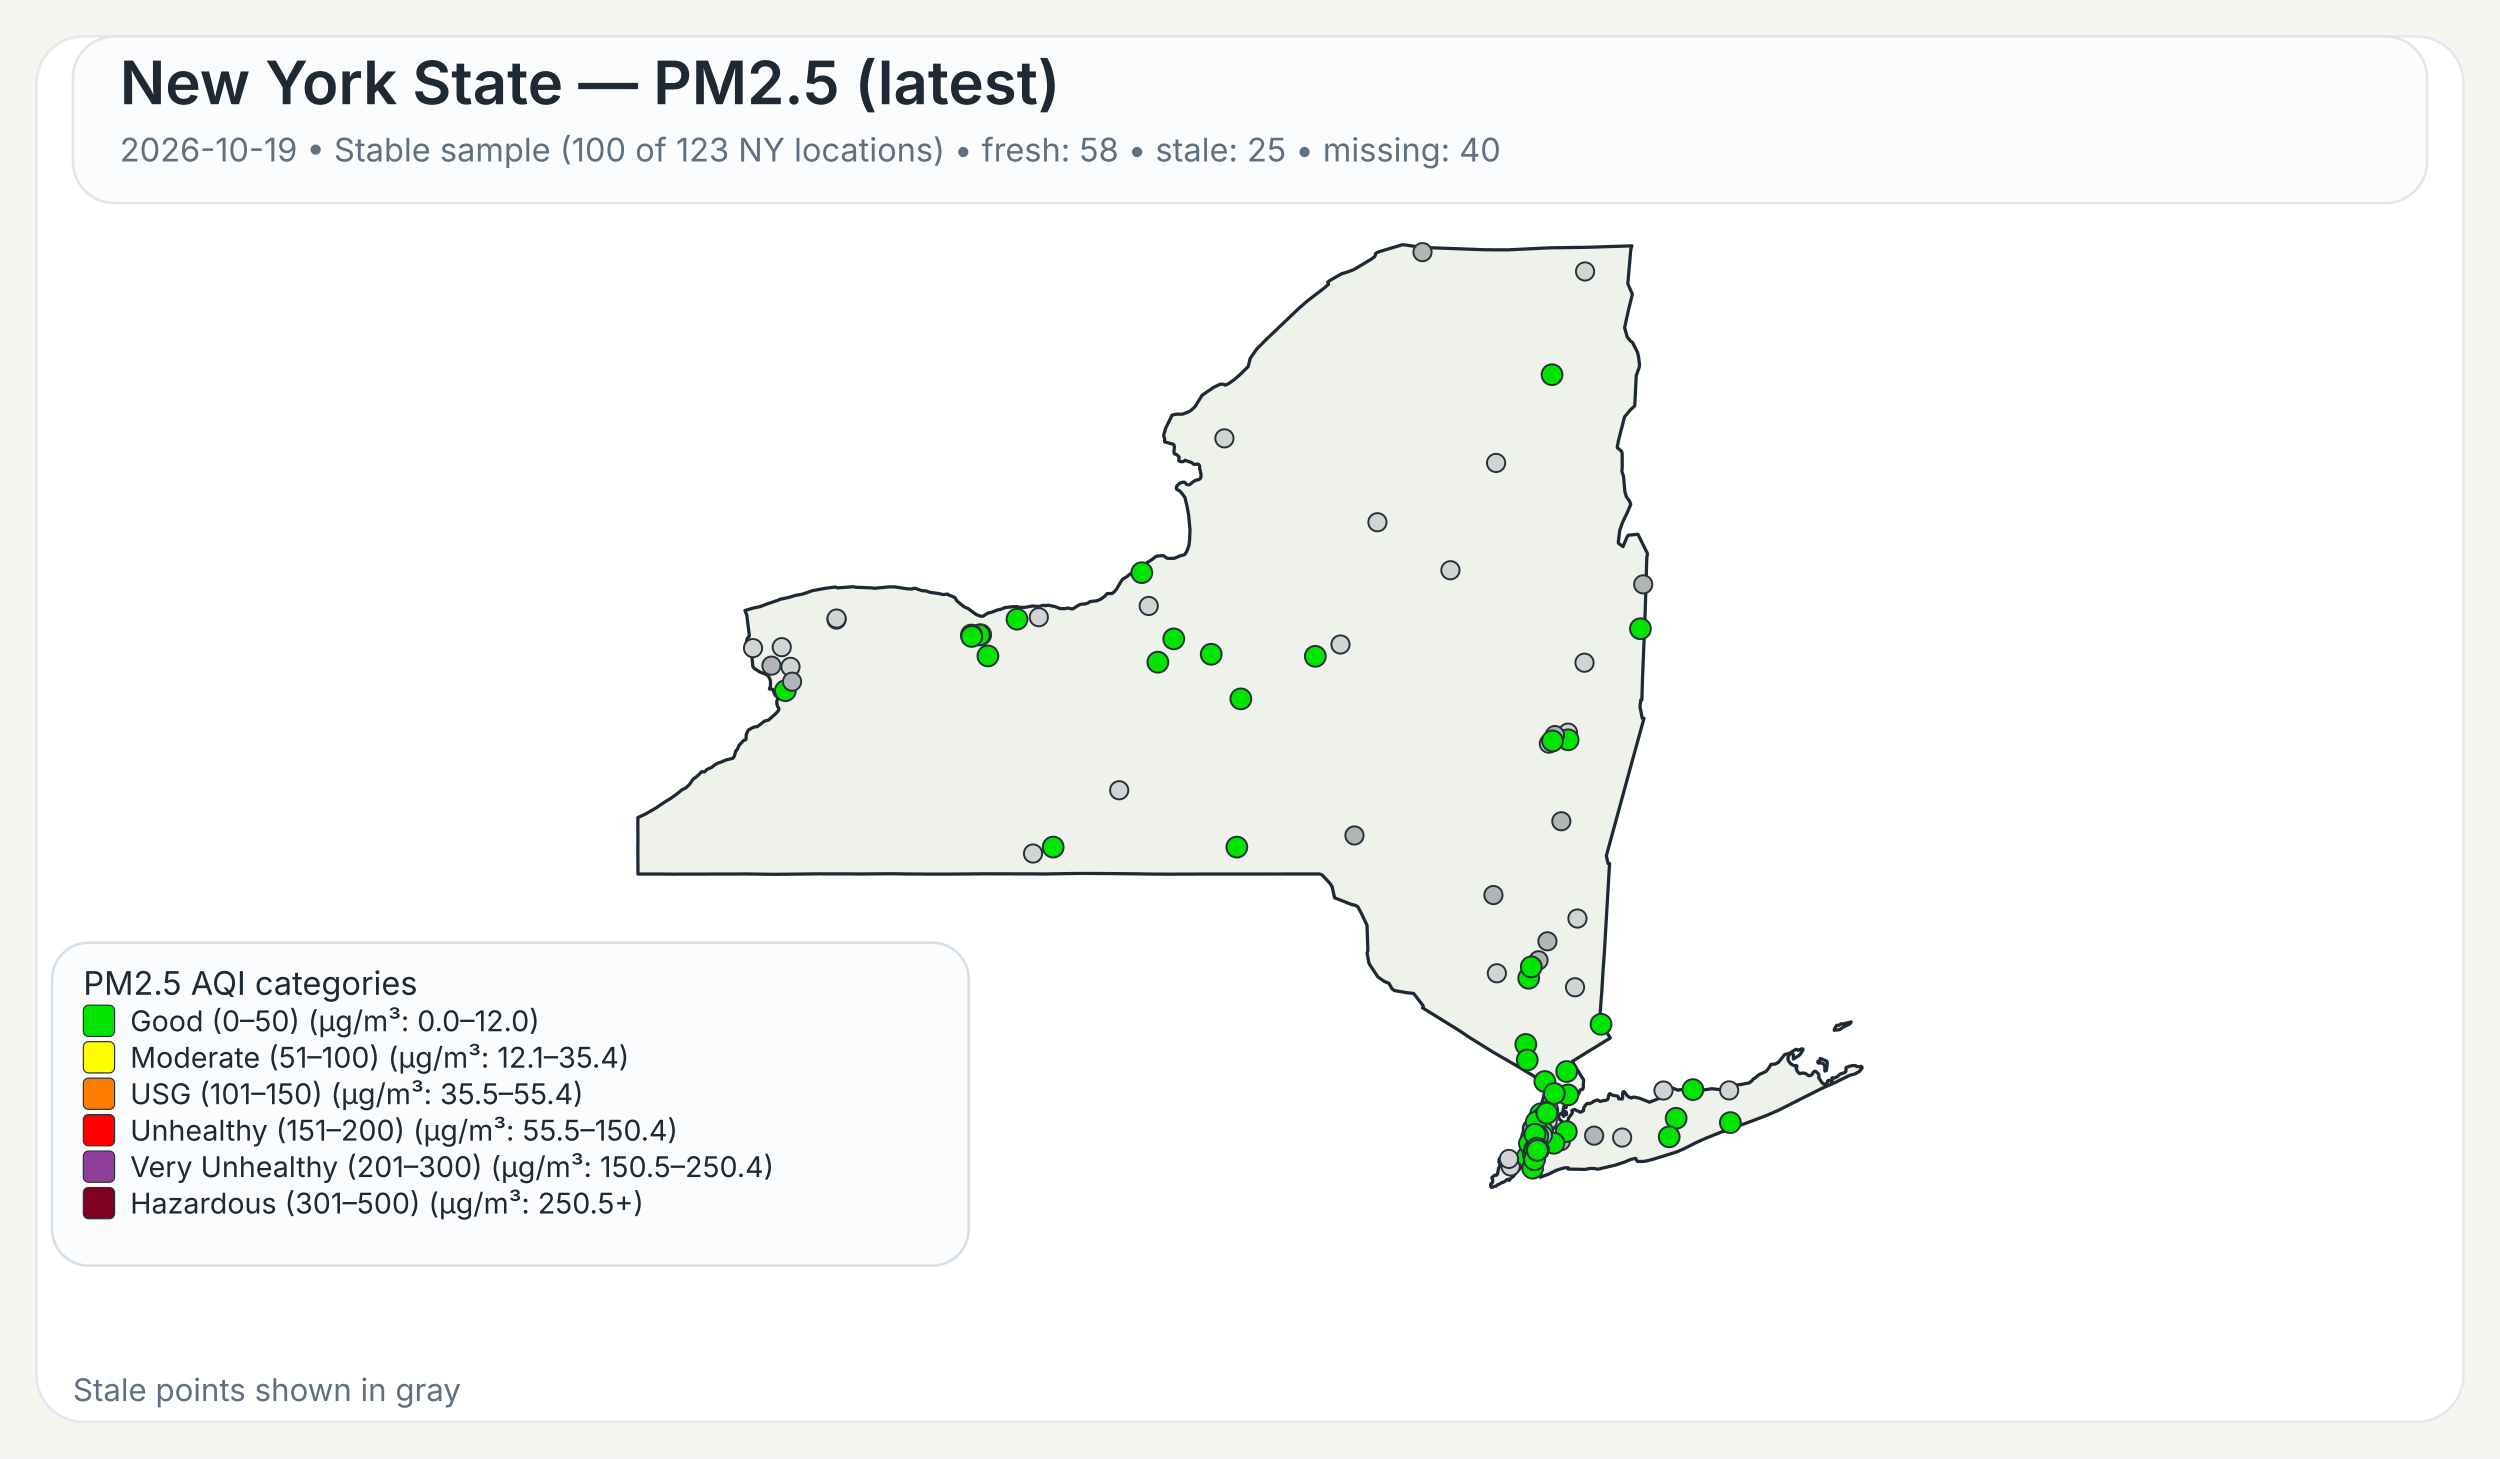
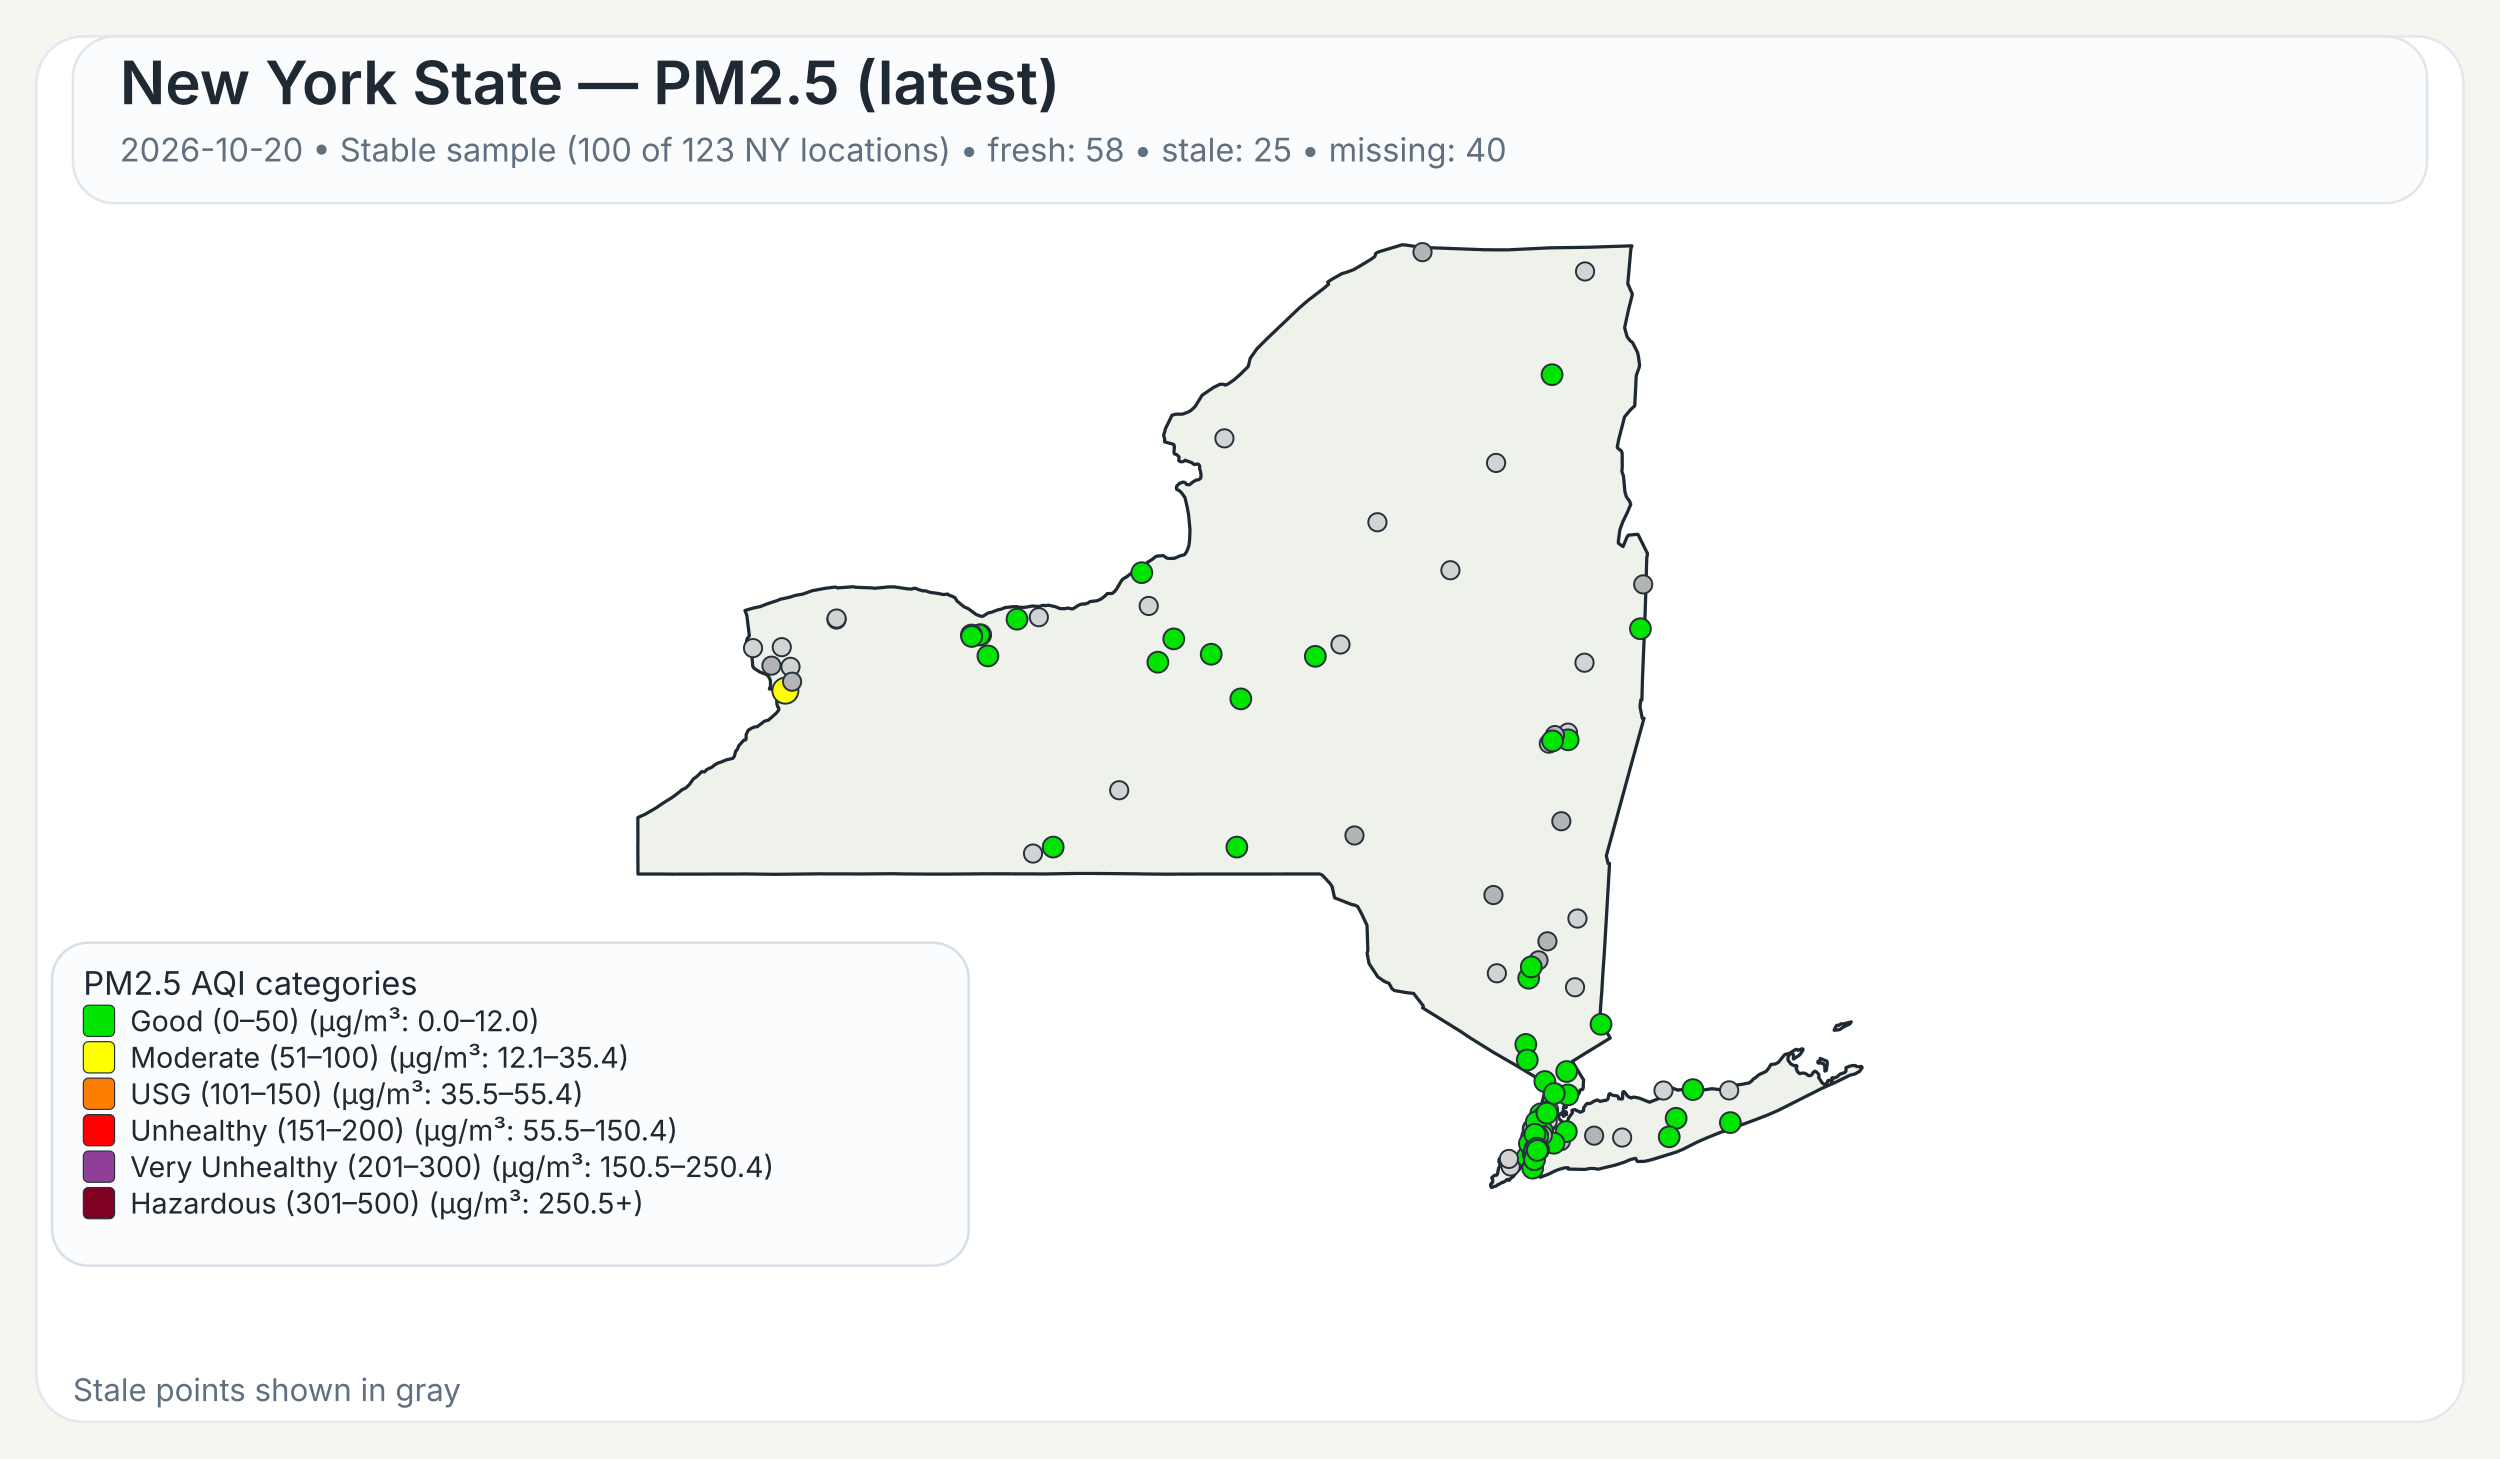
<svg xmlns="http://www.w3.org/2000/svg" width="960" height="560">
  <rect x="0" y="0" width="960" height="560" fill="#F7F5EF" />
  <rect x="14" y="14" width="932" height="532" rx="18" ry="18" fill="#FFFFFF" stroke="#E4E8EE" stroke-width="1" />
  <rect x="28" y="14" width="904" height="64" rx="16" ry="16" fill="#FBFCFD" stroke="#E1E6EB" stroke-width="1" />
  <text x="46" y="40" font-family="Public Sans, Inter, Aptos, Segoe UI, Arial, sans-serif" font-size="23" font-weight="600" fill="#1F2933">New York State — PM2.5 (latest)</text>
-   <text x="46" y="62" font-family="Public Sans, Inter, Aptos, Segoe UI, Arial, sans-serif" font-size="12.5" font-weight="400" fill="#607080">2026-10-19 • Stable sample (100 of 123 NY locations) • fresh: 58 • stale: 25 • missing: 40</text>
+   <text x="46" y="62" font-family="Public Sans, Inter, Aptos, Segoe UI, Arial, sans-serif" font-size="12.5" font-weight="400" fill="#607080">2026-10-20 • Stable sample (100 of 123 NY locations) • fresh: 58 • stale: 25 • missing: 40</text>
  <path d="M601.06,426.90 L601.23,426.83 L601.48,427.07 L601.55,427.32 L601.50,428.06 L601.28,428.08 L601.08,427.81 L601.04,427.27 L601.06,426.90 Z" fill="#EEF2EA" stroke="#1F2933" stroke-width="1.25" stroke-linejoin="round" />
  <path d="M585.16,439.66 L585.21,439.61 L585.24,439.63 L585.33,439.75 L585.00,440.50 L584.94,440.59 L584.83,440.54 L584.77,440.43 L584.80,440.38 L585.16,439.66 Z" fill="#EEF2EA" stroke="#1F2933" stroke-width="1.25" stroke-linejoin="round" />
  <path d="M579.00,452.87 L578.74,452.93 L578.02,453.54 L577.00,454.12 L576.75,454.04 L575.70,454.75 L575.07,454.93 L574.52,455.48 L573.72,455.58 L572.92,456.00 L572.71,455.95 L572.45,455.50 L572.36,455.05 L572.56,454.57 L573.14,454.01 L573.21,453.18 L572.85,452.21 L573.97,451.28 L574.68,451.28 L575.04,450.81 L575.45,448.53 L575.88,447.92 L575.97,447.53 L575.92,446.38 L575.63,446.32 L575.58,446.12 L575.66,445.16 L576.32,444.30 L576.87,444.03 L577.23,444.07 L577.46,444.30 L578.49,444.56 L580.44,444.30 L582.44,443.79 L583.07,443.83 L583.44,444.38 L583.57,445.77 L584.00,446.72 L584.43,447.38 L584.07,448.20 L583.53,448.95 L582.19,450.36 L580.96,451.93 L580.89,451.88 L580.35,452.27 L579.42,453.28 L579.25,452.99 L579.00,452.87 Z" fill="#EEF2EA" stroke="#1F2933" stroke-width="1.25" stroke-linejoin="round" />
  <path d="M698.65,407.28 L698.89,406.98 L698.98,406.42 L701.51,407.51 L701.69,408.12 L701.35,410.97 L700.83,411.31 L700.74,411.25 L700.74,409.57 L700.38,408.71 L700.19,408.52 L699.35,408.18 L698.24,408.24 L698.08,408.08 L698.02,407.81 L698.15,407.57 L698.65,407.28 Z" fill="#EEF2EA" stroke="#1F2933" stroke-width="1.25" stroke-linejoin="round" />
  <path d="M709.87,392.68 L710.87,392.40 L710.37,393.17 L709.71,393.51 L708.74,393.94 L707.77,394.42 L706.83,395.10 L706.37,395.39 L704.33,395.63 L704.44,395.18 L704.77,394.57 L705.12,393.94 L705.39,393.69 L706.11,393.74 L707.05,393.11 L707.70,393.19 L709.32,392.81 L709.87,392.68 Z" fill="#EEF2EA" stroke="#1F2933" stroke-width="1.25" stroke-linejoin="round" />
  <path d="M601.43,424.75 L601.44,424.82 L601.44,424.87 L601.44,424.97 L601.48,425.16 L601.44,425.24 L601.21,425.31 L600.95,425.08 L600.95,424.92 L601.10,424.88 L601.13,424.65 L601.23,424.58 L601.37,424.64 L601.42,424.70 L601.43,424.75 Z" fill="#EEF2EA" stroke="#1F2933" stroke-width="1.25" stroke-linejoin="round" />
  <path d="M623.05,163.10 L621.53,169.00 L621.04,171.61 L621.07,171.95 L622.62,173.20 L622.91,174.06 L622.94,179.46 L622.80,180.98 L623.43,182.92 L623.96,188.79 L624.50,190.70 L624.50,190.71 L625.79,192.51 L626.21,193.67 L625.60,195.12 L625.01,196.54 L623.06,200.59 L622.75,201.47 L621.98,203.67 L621.41,208.34 L621.56,208.68 L623.25,209.89 L624.72,206.33 L625.25,205.52 L628.84,205.16 L629.06,205.34 L632.45,212.18 L632.66,212.61 L632.36,214.21 L632.03,225.74 L632.03,225.80 L632.02,226.34 L632.00,227.05 L631.90,230.25 L631.64,238.09 L631.03,253.00 L630.74,259.97 L630.73,260.06 L630.73,260.23 L630.48,268.80 L630.08,268.74 L629.75,271.32 L630.61,275.80 L631.30,275.80 L628.80,284.88 L626.09,294.70 L622.63,307.38 L616.83,328.64 L617.50,331.57 L618.07,331.57 L617.02,349.62 L617.02,349.66 L616.71,354.88 L616.28,362.25 L616.04,366.27 L615.53,373.42 L615.30,377.22 L615.29,377.28 L615.29,377.35 L615.28,377.44 L615.28,377.49 L615.27,377.53 L615.19,379.03 L615.19,379.14 L615.18,379.18 L615.18,379.35 L615.17,379.49 L615.12,380.31 L615.09,380.73 L615.08,380.89 L614.72,385.46 L614.66,386.30 L614.29,391.98 L618.35,398.60 L616.75,399.56 L616.45,399.75 L610.52,403.39 L609.46,404.03 L609.01,404.31 L603.77,407.58 L605.77,410.89 L606.19,411.58 L606.62,412.29 L607.18,413.23 L608.08,414.62 L608.12,414.70 L607.96,416.83 L608.04,417.28 L607.81,418.17 L607.68,418.35 L607.54,418.27 L606.73,418.62 L606.42,419.73 L606.23,420.03 L605.55,420.48 L604.13,421.08 L603.54,421.65 L602.05,422.64 L600.59,424.82 L600.46,425.17 L600.38,425.37 L600.34,426.13 L600.15,426.98 L600.19,427.32 L600.39,427.51 L600.54,427.87 L600.54,428.09 L600.53,428.27 L600.60,428.55 L600.51,428.65 L600.44,428.71 L600.35,428.62 L600.18,428.29 L600.01,427.93 L600.10,427.54 L599.94,427.19 L599.85,427.21 L599.64,427.48 L599.51,427.81 L599.07,427.70 L598.72,427.92 L598.55,428.85 L598.57,429.17 L598.77,429.63 L599.21,430.17 L599.64,430.41 L600.31,431.59 L600.59,432.07 L600.90,432.04 L601.36,431.60 L601.36,431.60 L602.21,429.98 L602.19,429.51 L603.74,427.42 L603.84,427.11 L603.60,426.42 L603.67,426.33 L604.61,426.05 L606.88,427.09 L607.17,426.96 L608.05,426.54 L608.14,425.40 L608.93,424.24 L609.36,423.80 L609.77,423.70 L610.33,423.82 L611.26,423.43 L611.66,423.07 L613.16,422.42 L613.38,422.39 L614.46,422.95 L616.17,422.51 L616.43,422.62 L617.32,422.20 L617.49,421.82 L617.52,421.77 L617.81,420.28 L618.19,419.93 L618.22,419.96 L618.50,420.18 L618.60,420.26 L618.84,420.36 L619.48,420.63 L619.66,420.66 L619.90,420.69 L620.59,420.79 L621.03,420.85 L621.08,420.86 L621.49,421.26 L621.50,421.39 L621.55,421.93 L622.90,422.03 L623.09,421.64 L623.06,420.27 L623.21,419.33 L623.28,419.23 L623.69,419.22 L624.78,420.64 L625.29,421.11 L626.07,421.51 L626.50,421.62 L626.59,421.46 L627.35,421.28 L629.51,421.69 L629.51,421.69 L633.42,423.24 L638.19,421.34 L638.36,420.84 L638.45,419.18 L638.68,418.35 L640.49,417.89 L642.20,417.80 L644.45,418.67 L644.65,418.48 L647.29,418.32 L649.72,418.35 L652.18,418.65 L653.70,418.61 L657.40,418.06 L660.48,418.42 L661.32,417.62 L664.03,416.80 L665.53,416.46 L666.97,416.64 L668.73,416.40 L671.71,415.83 L672.90,414.88 L673.16,414.40 L673.82,414.05 L675.50,412.63 L678.13,411.46 L679.12,410.27 L680.04,408.74 L681.66,408.60 L682.91,407.93 L685.34,404.94 L686.69,404.59 L687.35,404.38 L689.21,403.16 L689.94,402.93 L690.28,403.23 L690.57,403.30 L691.93,402.73 L692.35,402.87 L692.38,403.11 L691.44,404.66 L690.75,405.35 L688.66,406.65 L688.68,405.06 L688.30,404.60 L687.92,404.54 L687.60,404.66 L687.09,405.06 L686.58,406.01 L686.59,407.08 L687.65,408.54 L688.81,409.15 L689.85,409.20 L690.06,409.50 L689.68,410.21 L690.24,411.51 L691.03,412.27 L692.17,412.06 L692.88,412.09 L693.59,412.39 L694.51,413.06 L695.19,413.03 L695.62,412.79 L695.84,412.56 L696.12,411.95 L696.83,411.38 L696.98,411.33 L697.37,411.49 L698.35,412.46 L698.48,413.14 L698.35,413.73 L699.60,415.66 L700.04,416.12 L700.44,416.32 L700.84,416.33 L701.58,415.93 L701.76,415.37 L701.81,415.13 L701.99,414.91 L702.86,414.89 L703.07,415.26 L703.12,415.25 L703.24,415.22 L703.45,415.13 L703.57,414.86 L703.45,414.38 L703.43,414.00 L703.70,413.83 L704.39,413.98 L705.62,413.37 L706.56,412.46 L708.48,411.82 L708.83,411.29 L708.88,410.85 L708.80,410.51 L708.92,409.94 L710.19,409.44 L711.31,409.19 L712.51,409.17 L712.73,409.44 L713.09,409.58 L714.27,409.63 L714.58,409.48 L714.99,409.75 L715.07,409.99 L714.02,411.45 L712.24,412.42 L710.34,412.90 L704.77,415.65 L699.71,417.88 L682.98,426.32 L678.57,428.24 L672.42,430.60 L662.20,434.30 L661.73,434.58 L661.49,434.51 L660.84,434.74 L655.19,437.03 L651.62,438.61 L646.31,441.30 L643.78,442.36 L638.41,444.04 L634.66,445.20 L632.83,445.67 L631.47,445.96 L631.32,445.96 L628.83,446.02 L628.63,445.87 L628.07,444.81 L626.15,445.24 L623.74,446.28 L621.85,446.89 L620.27,447.40 L613.61,448.98 L612.34,448.74 L610.73,448.66 L608.60,449.06 L605.36,448.99 L602.17,448.93 L602.19,448.77 L602.25,448.43 L600.97,448.42 L599.39,448.83 L599.07,448.91 L597.43,449.50 L594.79,450.81 L591.48,452.07 L591.48,451.26 L591.59,450.86 L591.41,450.49 L591.24,450.39 L590.88,450.18 L590.56,449.81 L590.00,449.87 L588.10,450.05 L587.46,450.03 L587.05,449.85 L586.87,449.72 L586.81,449.43 L587.15,448.99 L587.21,448.90 L587.49,448.42 L587.39,448.02 L586.94,447.62 L585.63,447.32 L585.23,446.64 L585.06,445.69 L585.31,444.71 L585.45,444.41 L585.68,443.96 L586.50,442.95 L586.37,441.37 L586.22,441.17 L586.16,441.08 L586.11,440.71 L586.29,440.19 L586.49,440.03 L586.59,439.53 L586.42,439.11 L586.13,438.91 L586.77,435.14 L587.04,434.58 L587.53,433.54 L588.00,432.56 L588.37,431.79 L590.66,426.98 L591.27,425.68 L591.55,425.09 L591.55,425.09 L591.90,424.00 L592.36,422.57 L592.47,422.24 L593.89,415.87 L593.37,415.86 L592.83,415.54 L585.14,410.91 L585.14,410.91 L582.09,409.08 L581.83,408.93 L574.90,404.92 L573.64,404.20 L565.84,399.35 L564.27,398.37 L560.37,395.76 L546.26,387.01 L546.57,386.68 L546.49,386.22 L542.83,381.48 L542.63,381.46 L540.06,381.17 L535.45,380.37 L534.54,379.69 L533.32,377.55 L531.70,376.93 L529.06,375.09 L525.71,370.01 L525.14,367.03 L524.96,366.10 L525.25,365.02 L524.94,355.37 L522.72,350.61 L521.32,348.08 L519.78,347.40 L519.41,347.49 L512.48,344.75 L511.52,340.44 L510.72,339.24 L507.79,336.09 L506.74,335.59 L502.43,335.60 L502.18,335.60 L499.75,335.60 L499.39,335.61 L499.35,335.61 L469.83,335.63 L469.66,335.63 L462.36,335.64 L461.30,335.63 L460.85,335.63 L460.00,335.64 L448.21,335.68 L447.85,335.68 L441.17,335.63 L440.91,335.63 L435.49,335.54 L435.46,335.54 L420.14,335.41 L418.99,335.41 L413.90,335.41 L413.83,335.41 L413.52,335.41 L412.93,335.41 L412.60,335.42 L411.23,335.45 L411.22,335.45 L408.74,335.48 L408.73,335.48 L401.77,335.60 L379.14,335.54 L372.91,335.59 L364.59,335.65 L360.26,335.66 L359.71,335.67 L347.88,335.60 L347.87,335.60 L342.30,335.51 L337.43,335.55 L331.40,335.60 L314.24,335.56 L297.70,335.74 L295.08,335.71 L287.13,335.61 L286.61,335.61 L258.23,335.67 L257.47,335.66 L253.93,335.63 L253.07,335.62 L253.07,335.63 L244.98,335.62 L244.93,325.04 L244.95,323.48 L244.96,322.52 L244.95,321.67 L244.95,321.16 L244.95,320.84 L244.93,316.08 L244.94,315.42 L244.94,313.93 L247.57,312.75 L251.88,310.27 L254.93,308.19 L257.77,306.44 L259.87,304.92 L262.02,303.17 L263.28,302.62 L264.74,301.24 L266.14,299.24 L267.54,298.19 L268.72,297.09 L269.32,296.39 L269.90,296.33 L270.33,296.44 L270.54,296.38 L271.04,295.92 L271.36,295.51 L273.40,294.60 L274.52,293.65 L275.81,292.96 L276.98,292.61 L278.76,291.83 L281.41,291.20 L282.01,290.34 L282.12,289.92 L282.55,288.31 L282.75,288.22 L283.00,287.95 L283.49,287.01 L283.63,286.42 L285.57,284.28 L285.90,284.29 L286.46,283.91 L286.55,282.02 L287.35,280.35 L289.13,279.36 L289.89,279.12 L290.78,279.05 L293.57,276.92 L295.12,276.50 L298.07,273.86 L298.97,272.76 L299.09,272.13 L298.79,271.45 L298.62,271.42 L298.36,270.43 L298.24,269.33 L298.55,268.66 L298.61,268.16 L298.25,267.28 L297.85,267.20 L297.24,266.09 L296.70,264.68 L295.46,264.54 L295.86,263.47 L295.86,261.59 L295.66,260.80 L295.08,259.71 L294.94,259.59 L294.28,258.99 L291.89,258.11 L289.57,256.64 L289.07,255.88 L288.57,250.10 L288.55,249.89 L286.78,249.43 L286.31,248.17 L286.88,245.30 L287.63,244.40 L287.73,243.95 L286.78,236.32 L286.06,234.43 L289.07,233.54 L291.93,232.93 L294.37,231.97 L298.62,230.55 L299.99,229.95 L300.12,230.02 L303.47,229.26 L305.29,228.66 L308.28,228.12 L312.00,226.81 L317.17,225.86 L320.65,225.44 L321.03,225.47 L321.59,225.76 L322.04,225.72 L327.70,225.30 L328.39,225.50 L334.82,225.75 L335.83,225.90 L341.09,225.38 L343.51,225.37 L348.32,226.10 L349.98,226.20 L350.03,226.20 L351.12,225.89 L351.79,225.98 L352.52,226.34 L354.31,226.87 L355.38,226.87 L357.13,227.45 L360.63,227.94 L361.77,228.24 L362.50,228.28 L363.98,228.13 L364.17,228.44 L365.74,229.01 L366.72,229.54 L367.48,230.77 L369.92,232.79 L370.31,233.07 L371.82,233.73 L373.38,234.88 L374.86,235.97 L376.42,236.57 L377.42,236.67 L379.40,235.40 L380.84,235.07 L383.21,234.17 L384.54,233.89 L385.93,233.32 L386.27,233.28 L386.83,233.22 L388.90,232.98 L390.48,232.95 L391.11,233.18 L393.48,233.24 L396.46,232.70 L398.89,232.91 L400.66,232.42 L401.43,232.58 L402.53,232.39 L405.18,232.95 L407.17,233.73 L409.20,233.71 L409.87,233.47 L411.66,233.83 L412.03,233.77 L413.80,232.63 L414.88,232.08 L415.91,231.92 L416.48,231.99 L417.81,231.55 L418.60,231.00 L421.39,230.66 L422.92,229.95 L424.23,228.91 L425.18,227.95 L425.69,227.93 L427.12,227.87 L427.93,227.21 L428.83,226.10 L430.44,223.32 L431.14,222.35 L431.96,221.89 L432.55,221.55 L435.18,219.53 L437.03,218.59 L437.61,217.92 L437.98,217.72 L438.51,217.88 L439.70,217.38 L440.56,215.99 L442.64,214.67 L443.82,213.70 L444.23,213.55 L446.72,213.34 L448.11,214.33 L448.97,214.45 L450.99,214.38 L453.20,213.43 L454.63,213.07 L455.05,212.77 L455.69,211.79 L456.17,210.59 L456.55,209.40 L456.81,207.36 L456.96,203.41 L456.73,200.97 L456.44,197.89 L455.97,195.10 L455.02,191.05 L453.78,189.32 L452.78,188.33 L452.13,188.08 L451.81,187.86 L451.74,187.30 L451.84,186.69 L452.22,186.31 L452.64,185.89 L453.10,185.51 L453.80,185.32 L454.18,185.14 L454.70,185.18 L455.13,185.37 L455.61,186.03 L456.63,186.18 L457.19,185.84 L457.91,185.17 L459.24,184.37 L460.00,184.28 L460.73,183.93 L461.08,183.54 L461.22,182.35 L460.90,180.72 L460.70,180.14 L460.66,179.72 L460.67,178.99 L460.38,178.40 L459.97,178.19 L458.56,178.39 L457.66,177.67 L455.09,176.75 L454.57,177.13 L454.12,177.30 L453.65,177.30 L453.29,177.28 L452.94,177.12 L452.67,176.90 L452.67,176.38 L452.79,175.72 L452.62,175.27 L451.89,174.63 L451.54,174.45 L451.01,174.30 L450.87,173.94 L450.80,173.54 L450.84,172.88 L450.99,171.72 L450.78,170.78 L450.56,170.60 L447.23,169.68 L447.20,168.34 L446.83,167.32 L447.02,166.42 L447.35,165.48 L447.50,164.69 L450.06,159.42 L451.61,159.04 L454.05,159.05 L456.36,158.18 L457.28,157.64 L458.88,156.17 L461.63,151.75 L465.96,148.79 L468.59,147.53 L469.94,147.58 L470.43,147.90 L471.65,147.40 L473.83,145.88 L476.29,143.74 L476.97,143.06 L479.31,140.74 L480.08,137.59 L482.60,134.01 L486.70,129.90 L498.91,118.26 L502.36,115.29 L508.27,110.78 L510.16,109.15 L509.83,108.34 L511.28,107.35 L515.25,105.08 L516.86,104.64 L519.80,103.55 L524.26,100.92 L526.51,99.55 L527.81,98.60 L528.14,98.00 L528.16,97.54 L528.55,97.08 L529.76,96.60 L538.43,94.00 L539.92,94.10 L544.47,94.80 L545.84,95.00 L570.26,95.91 L578.85,95.95 L585.96,95.61 L595.04,95.17 L609.91,94.95 L626.65,94.40 L626.23,95.73 L625.68,102.02 L625.07,108.95 L626.84,112.98 L625.33,119.03 L623.85,125.84 L624.79,129.27 L625.53,130.26 L625.83,130.68 L626.91,131.56 L626.91,131.56 L628.81,135.29 L629.22,137.19 L629.59,140.21 L629.45,141.06 L628.32,144.25 L627.83,154.15 L627.74,155.85 L626.19,157.27 L623.83,160.07 L623.05,163.10 Z" fill="#EEF2EA" stroke="#1F2933" stroke-width="1.25" stroke-linejoin="round" />
  <circle cx="574.80" cy="373.74" r="3.50" fill="lightgray" stroke="#24313A" stroke-width="0.75" />
  <circle cx="296.24" cy="255.61" r="3.50" fill="rgb(180,180,180)" stroke="#24313A" stroke-width="0.75" />
  <circle cx="585.91" cy="401.06" r="4.00" fill="#00E400" stroke="#24313A" stroke-width="0.75" />
  <circle cx="590.67" cy="430.08" r="3.50" fill="lightgray" stroke="#24313A" stroke-width="0.75" />
  <circle cx="587.01" cy="375.64" r="4.00" fill="#00E400" stroke="#24313A" stroke-width="0.75" />
  <circle cx="580.07" cy="447.93" r="3.50" fill="lightgray" stroke="#24313A" stroke-width="0.75" />
  <circle cx="528.93" cy="200.54" r="3.50" fill="lightgray" stroke="#24313A" stroke-width="0.75" />
  <circle cx="622.90" cy="436.82" r="3.50" fill="lightgray" stroke="#24313A" stroke-width="0.75" />
  <circle cx="321.22" cy="237.92" r="3.50" fill="lightgray" stroke="#24313A" stroke-width="0.75" />
  <circle cx="556.96" cy="218.97" r="3.50" fill="lightgray" stroke="#24313A" stroke-width="0.75" />
  <circle cx="574.50" cy="177.77" r="3.50" fill="lightgray" stroke="#24313A" stroke-width="0.75" />
  <circle cx="429.77" cy="303.46" r="3.50" fill="lightgray" stroke="#24313A" stroke-width="0.75" />
  <circle cx="514.74" cy="247.49" r="3.50" fill="lightgray" stroke="#24313A" stroke-width="0.75" />
  <circle cx="470.18" cy="168.33" r="3.50" fill="lightgray" stroke="#24313A" stroke-width="0.75" />
  <circle cx="376.59" cy="243.75" r="4.00" fill="#00E400" stroke="#24313A" stroke-width="0.75" />
  <circle cx="591.63" cy="427.72" r="4.00" fill="#00E400" stroke="#24313A" stroke-width="0.75" />
  <circle cx="593.40" cy="430.37" r="3.50" fill="lightgray" stroke="#24313A" stroke-width="0.75" />
  <circle cx="593.93" cy="437.51" r="4.00" fill="#00E400" stroke="#24313A" stroke-width="0.75" />
  <circle cx="602.12" cy="281.33" r="3.50" fill="lightgray" stroke="#24313A" stroke-width="0.75" />
  <circle cx="398.91" cy="237.01" r="3.50" fill="lightgray" stroke="#24313A" stroke-width="0.75" />
  <circle cx="598.03" cy="436.67" r="4.00" fill="#00E400" stroke="#24313A" stroke-width="0.75" />
  <circle cx="595.98" cy="143.88" r="4.00" fill="#00E400" stroke="#24313A" stroke-width="0.75" />
  <circle cx="601.61" cy="411.46" r="4.00" fill="#00E400" stroke="#24313A" stroke-width="0.75" />
  <circle cx="608.45" cy="254.48" r="3.50" fill="lightgray" stroke="#24313A" stroke-width="0.75" />
  <circle cx="604.81" cy="379.11" r="3.50" fill="lightgray" stroke="#24313A" stroke-width="0.75" />
  <circle cx="588.51" cy="437.27" r="3.50" fill="rgb(180,180,180)" stroke="#24313A" stroke-width="0.75" />
  <circle cx="465.10" cy="251.23" r="4.00" fill="#00E400" stroke="#24313A" stroke-width="0.75" />
  <circle cx="396.68" cy="327.76" r="3.50" fill="lightgray" stroke="#24313A" stroke-width="0.75" />
  <circle cx="643.63" cy="429.43" r="4.00" fill="#00E400" stroke="#24313A" stroke-width="0.75" />
  <circle cx="586.47" cy="444.33" r="4.00" fill="#00E400" stroke="#24313A" stroke-width="0.75" />
  <circle cx="303.55" cy="256.06" r="3.50" fill="lightgray" stroke="#24313A" stroke-width="0.75" />
  <circle cx="602.17" cy="284.09" r="4.00" fill="#00E400" stroke="#24313A" stroke-width="0.75" />
-   <circle cx="301.59" cy="265.22" r="4.00" fill="#00E400" stroke="#24313A" stroke-width="0.75" />
+   <circle cx="301.59" cy="265.22" r="5.00" fill="#FFFF00" stroke="#24313A" stroke-width="0.75" />
  <circle cx="321.26" cy="237.52" r="3.50" fill="lightgray" stroke="#24313A" stroke-width="0.75" />
  <circle cx="612.15" cy="436.09" r="3.50" fill="rgb(180,180,180)" stroke="#24313A" stroke-width="0.75" />
  <circle cx="587.88" cy="438.53" r="3.50" fill="rgb(180,180,180)" stroke="#24313A" stroke-width="0.75" />
  <circle cx="591.83" cy="440.12" r="3.50" fill="lightgray" stroke="#24313A" stroke-width="0.75" />
  <circle cx="594.32" cy="430.48" r="3.50" fill="lightgray" stroke="#24313A" stroke-width="0.75" />
  <circle cx="594.83" cy="426.21" r="3.50" fill="lightgray" stroke="#24313A" stroke-width="0.75" />
  <circle cx="605.74" cy="352.72" r="3.50" fill="lightgray" stroke="#24313A" stroke-width="0.75" />
  <circle cx="664.00" cy="418.71" r="3.50" fill="lightgray" stroke="#24313A" stroke-width="0.75" />
  <circle cx="546.24" cy="96.82" r="3.50" fill="rgb(180,180,180)" stroke="#24313A" stroke-width="0.75" />
  <circle cx="638.78" cy="418.76" r="3.50" fill="lightgray" stroke="#24313A" stroke-width="0.75" />
  <circle cx="304.16" cy="261.77" r="3.50" fill="rgb(180,180,180)" stroke="#24313A" stroke-width="0.75" />
  <circle cx="441.11" cy="232.69" r="3.50" fill="lightgray" stroke="#24313A" stroke-width="0.75" />
  <circle cx="598.43" cy="436.52" r="4.00" fill="#00E400" stroke="#24313A" stroke-width="0.75" />
  <circle cx="376.03" cy="243.84" r="4.00" fill="#00E400" stroke="#24313A" stroke-width="0.75" />
  <circle cx="592.26" cy="428.72" r="3.50" fill="rgb(180,180,180)" stroke="#24313A" stroke-width="0.75" />
  <circle cx="579.43" cy="445.03" r="3.50" fill="lightgray" stroke="#24313A" stroke-width="0.75" />
  <circle cx="602.08" cy="420.44" r="4.00" fill="#00E400" stroke="#24313A" stroke-width="0.75" />
  <circle cx="590.18" cy="441.64" r="3.50" fill="rgb(180,180,180)" stroke="#24313A" stroke-width="0.75" />
  <circle cx="520.11" cy="320.82" r="3.50" fill="rgb(180,180,180)" stroke="#24313A" stroke-width="0.75" />
  <circle cx="601.48" cy="434.51" r="3.50" fill="rgb(180,180,180)" stroke="#24313A" stroke-width="0.75" />
  <circle cx="598.28" cy="436.62" r="3.50" fill="rgb(180,180,180)" stroke="#24313A" stroke-width="0.75" />
  <circle cx="601.48" cy="434.52" r="3.50" fill="lightgray" stroke="#24313A" stroke-width="0.75" />
  <circle cx="608.66" cy="104.24" r="3.50" fill="lightgray" stroke="#24313A" stroke-width="0.75" />
  <circle cx="373.02" cy="243.85" r="4.00" fill="#00E400" stroke="#24313A" stroke-width="0.75" />
  <circle cx="598.27" cy="436.67" r="3.50" fill="lightgray" stroke="#24313A" stroke-width="0.75" />
  <circle cx="598.28" cy="436.62" r="3.50" fill="lightgray" stroke="#24313A" stroke-width="0.75" />
  <circle cx="587.67" cy="436.46" r="3.50" fill="lightgray" stroke="#24313A" stroke-width="0.75" />
  <circle cx="590.79" cy="368.76" r="3.50" fill="rgb(180,180,180)" stroke="#24313A" stroke-width="0.75" />
  <circle cx="593.22" cy="415.30" r="4.00" fill="#00E400" stroke="#24313A" stroke-width="0.75" />
  <circle cx="590.92" cy="439.03" r="4.00" fill="#00E400" stroke="#24313A" stroke-width="0.75" />
  <circle cx="300.20" cy="248.51" r="3.50" fill="lightgray" stroke="#24313A" stroke-width="0.75" />
  <circle cx="588.55" cy="448.58" r="4.00" fill="#00E400" stroke="#24313A" stroke-width="0.75" />
  <circle cx="592.77" cy="438.21" r="3.50" fill="lightgray" stroke="#24313A" stroke-width="0.75" />
  <circle cx="592.77" cy="438.23" r="3.50" fill="rgb(180,180,180)" stroke="#24313A" stroke-width="0.75" />
  <circle cx="592.78" cy="438.21" r="3.50" fill="rgb(180,180,180)" stroke="#24313A" stroke-width="0.75" />
  <circle cx="592.81" cy="438.17" r="3.50" fill="rgb(180,180,180)" stroke="#24313A" stroke-width="0.75" />
  <circle cx="592.70" cy="438.35" r="3.50" fill="rgb(180,180,180)" stroke="#24313A" stroke-width="0.75" />
  <circle cx="592.76" cy="438.20" r="3.50" fill="lightgray" stroke="#24313A" stroke-width="0.75" />
  <circle cx="592.66" cy="438.26" r="3.50" fill="lightgray" stroke="#24313A" stroke-width="0.75" />
  <circle cx="599.38" cy="438.19" r="3.50" fill="rgb(180,180,180)" stroke="#24313A" stroke-width="0.75" />
  <circle cx="474.95" cy="325.29" r="4.00" fill="#00E400" stroke="#24313A" stroke-width="0.75" />
  <circle cx="588.70" cy="433.55" r="4.00" fill="#00E400" stroke="#24313A" stroke-width="0.75" />
  <circle cx="601.48" cy="434.52" r="4.00" fill="#00E400" stroke="#24313A" stroke-width="0.75" />
  <circle cx="629.93" cy="241.44" r="4.00" fill="#00E400" stroke="#24313A" stroke-width="0.75" />
  <circle cx="599.55" cy="315.36" r="3.50" fill="rgb(180,180,180)" stroke="#24313A" stroke-width="0.75" />
  <circle cx="588.57" cy="437.98" r="3.50" fill="lightgray" stroke="#24313A" stroke-width="0.75" />
  <circle cx="595.75" cy="285.13" r="3.50" fill="rgb(180,180,180)" stroke="#24313A" stroke-width="0.75" />
  <circle cx="589.13" cy="443.87" r="4.00" fill="#00E400" stroke="#24313A" stroke-width="0.75" />
  <circle cx="594.21" cy="361.46" r="3.50" fill="rgb(180,180,180)" stroke="#24313A" stroke-width="0.75" />
  <circle cx="614.79" cy="393.33" r="4.00" fill="#00E400" stroke="#24313A" stroke-width="0.75" />
  <circle cx="664.45" cy="431.08" r="3.50" fill="lightgray" stroke="#24313A" stroke-width="0.75" />
  <circle cx="597.09" cy="282.26" r="3.50" fill="rgb(180,180,180)" stroke="#24313A" stroke-width="0.75" />
  <circle cx="573.48" cy="343.70" r="3.50" fill="rgb(180,180,180)" stroke="#24313A" stroke-width="0.75" />
  <circle cx="373.13" cy="244.40" r="4.00" fill="#00E400" stroke="#24313A" stroke-width="0.75" />
  <circle cx="590.03" cy="441.87" r="4.00" fill="#00E400" stroke="#24313A" stroke-width="0.75" />
  <circle cx="664.45" cy="431.08" r="4.00" fill="#00E400" stroke="#24313A" stroke-width="0.75" />
  <circle cx="596.83" cy="419.91" r="4.00" fill="#00E400" stroke="#24313A" stroke-width="0.75" />
  <circle cx="640.98" cy="436.54" r="4.00" fill="#00E400" stroke="#24313A" stroke-width="0.75" />
  <circle cx="587.29" cy="439.12" r="4.00" fill="#00E400" stroke="#24313A" stroke-width="0.75" />
  <circle cx="589.23" cy="444.79" r="4.00" fill="#00E400" stroke="#24313A" stroke-width="0.75" />
  <circle cx="588.46" cy="433.42" r="3.50" fill="rgb(180,180,180)" stroke="#24313A" stroke-width="0.75" />
  <circle cx="592.37" cy="434.42" r="4.00" fill="#00E400" stroke="#24313A" stroke-width="0.75" />
  <circle cx="594.75" cy="285.55" r="3.50" fill="lightgray" stroke="#24313A" stroke-width="0.75" />
  <circle cx="630.99" cy="224.40" r="3.50" fill="rgb(180,180,180)" stroke="#24313A" stroke-width="0.75" />
  <circle cx="590.52" cy="437.49" r="4.00" fill="#00E400" stroke="#24313A" stroke-width="0.75" />
  <circle cx="589.94" cy="430.85" r="4.00" fill="#00E400" stroke="#24313A" stroke-width="0.75" />
  <circle cx="650.08" cy="418.41" r="4.00" fill="#00E400" stroke="#24313A" stroke-width="0.75" />
  <circle cx="596.15" cy="284.52" r="4.00" fill="#00E400" stroke="#24313A" stroke-width="0.75" />
  <circle cx="588.77" cy="443.25" r="4.00" fill="#00E400" stroke="#24313A" stroke-width="0.75" />
  <circle cx="596.70" cy="439.01" r="4.00" fill="#00E400" stroke="#24313A" stroke-width="0.75" />
  <circle cx="390.54" cy="237.77" r="4.00" fill="#00E400" stroke="#24313A" stroke-width="0.75" />
  <circle cx="589.36" cy="441.38" r="4.00" fill="#00E400" stroke="#24313A" stroke-width="0.75" />
  <circle cx="450.72" cy="245.33" r="4.00" fill="#00E400" stroke="#24313A" stroke-width="0.75" />
  <circle cx="444.62" cy="254.28" r="4.00" fill="#00E400" stroke="#24313A" stroke-width="0.75" />
  <circle cx="379.36" cy="251.88" r="4.00" fill="#00E400" stroke="#24313A" stroke-width="0.75" />
  <circle cx="594.02" cy="427.45" r="4.00" fill="#00E400" stroke="#24313A" stroke-width="0.75" />
  <circle cx="592.46" cy="435.94" r="3.50" fill="rgb(180,180,180)" stroke="#24313A" stroke-width="0.75" />
  <circle cx="289.16" cy="248.87" r="3.50" fill="lightgray" stroke="#24313A" stroke-width="0.75" />
  <circle cx="505.08" cy="252.03" r="4.00" fill="#00E400" stroke="#24313A" stroke-width="0.75" />
  <circle cx="590.51" cy="436.23" r="4.00" fill="#00E400" stroke="#24313A" stroke-width="0.75" />
  <circle cx="589.41" cy="435.56" r="4.00" fill="#00E400" stroke="#24313A" stroke-width="0.75" />
  <circle cx="438.45" cy="219.90" r="4.00" fill="#00E400" stroke="#24313A" stroke-width="0.75" />
  <circle cx="589.25" cy="445.32" r="4.00" fill="#00E400" stroke="#24313A" stroke-width="0.75" />
  <circle cx="590.82" cy="441.48" r="4.00" fill="#00E400" stroke="#24313A" stroke-width="0.75" />
  <circle cx="476.48" cy="268.37" r="4.00" fill="#00E400" stroke="#24313A" stroke-width="0.75" />
  <circle cx="404.42" cy="325.28" r="4.00" fill="#00E400" stroke="#24313A" stroke-width="0.75" />
  <circle cx="586.46" cy="407.02" r="4.00" fill="#00E400" stroke="#24313A" stroke-width="0.75" />
  <circle cx="590.18" cy="440.88" r="4.00" fill="#00E400" stroke="#24313A" stroke-width="0.75" />
  <circle cx="590.36" cy="441.75" r="4.00" fill="#00E400" stroke="#24313A" stroke-width="0.75" />
  <circle cx="588.01" cy="371.28" r="4.00" fill="#00E400" stroke="#24313A" stroke-width="0.75" />
  <rect x="20" y="362" width="352" height="124" rx="14" ry="14" fill="#FBFCFD" stroke="#D8E0E7" stroke-width="1" />
  <text x="32" y="382" font-family="Inter, Aptos, Segoe UI, Arial, sans-serif" font-size="12.5" fill="#1F2933">PM2.5 AQI categories</text>
  <rect x="32" y="386" width="12" height="12" rx="2" ry="2" fill="#00E400" stroke="#24313A" stroke-width="0.45" />
  <text x="50" y="396" font-family="Inter, Aptos, Segoe UI, Arial, sans-serif" font-size="11" fill="#1F2933">Good (0–50)  (µg/m³: 0.0–12.0)</text>
  <rect x="32" y="400" width="12" height="12" rx="2" ry="2" fill="#FFFF00" stroke="#24313A" stroke-width="0.45" />
  <text x="50" y="410" font-family="Inter, Aptos, Segoe UI, Arial, sans-serif" font-size="11" fill="#1F2933">Moderate (51–100)  (µg/m³: 12.1–35.4)</text>
  <rect x="32" y="414" width="12" height="12" rx="2" ry="2" fill="#FF7E00" stroke="#24313A" stroke-width="0.45" />
  <text x="50" y="424" font-family="Inter, Aptos, Segoe UI, Arial, sans-serif" font-size="11" fill="#1F2933">USG (101–150)  (µg/m³: 35.5–55.4)</text>
  <rect x="32" y="428" width="12" height="12" rx="2" ry="2" fill="#FF0000" stroke="#24313A" stroke-width="0.45" />
  <text x="50" y="438" font-family="Inter, Aptos, Segoe UI, Arial, sans-serif" font-size="11" fill="#1F2933">Unhealthy (151–200)  (µg/m³: 55.5–150.4)</text>
  <rect x="32" y="442" width="12" height="12" rx="2" ry="2" fill="#8F3F97" stroke="#24313A" stroke-width="0.45" />
  <text x="50" y="452" font-family="Inter, Aptos, Segoe UI, Arial, sans-serif" font-size="11" fill="#1F2933">Very Unhealthy (201–300)  (µg/m³: 150.5–250.4)</text>
  <rect x="32" y="456" width="12" height="12" rx="2" ry="2" fill="#7E0023" stroke="#24313A" stroke-width="0.45" />
  <text x="50" y="466" font-family="Inter, Aptos, Segoe UI, Arial, sans-serif" font-size="11" fill="#1F2933">Hazardous (301–500)  (µg/m³: 250.5+)</text>
  <text x="28" y="538" font-family="Inter, Aptos, Segoe UI, Arial, sans-serif" font-size="12" fill="#607080">Stale points shown in gray</text>
</svg>
